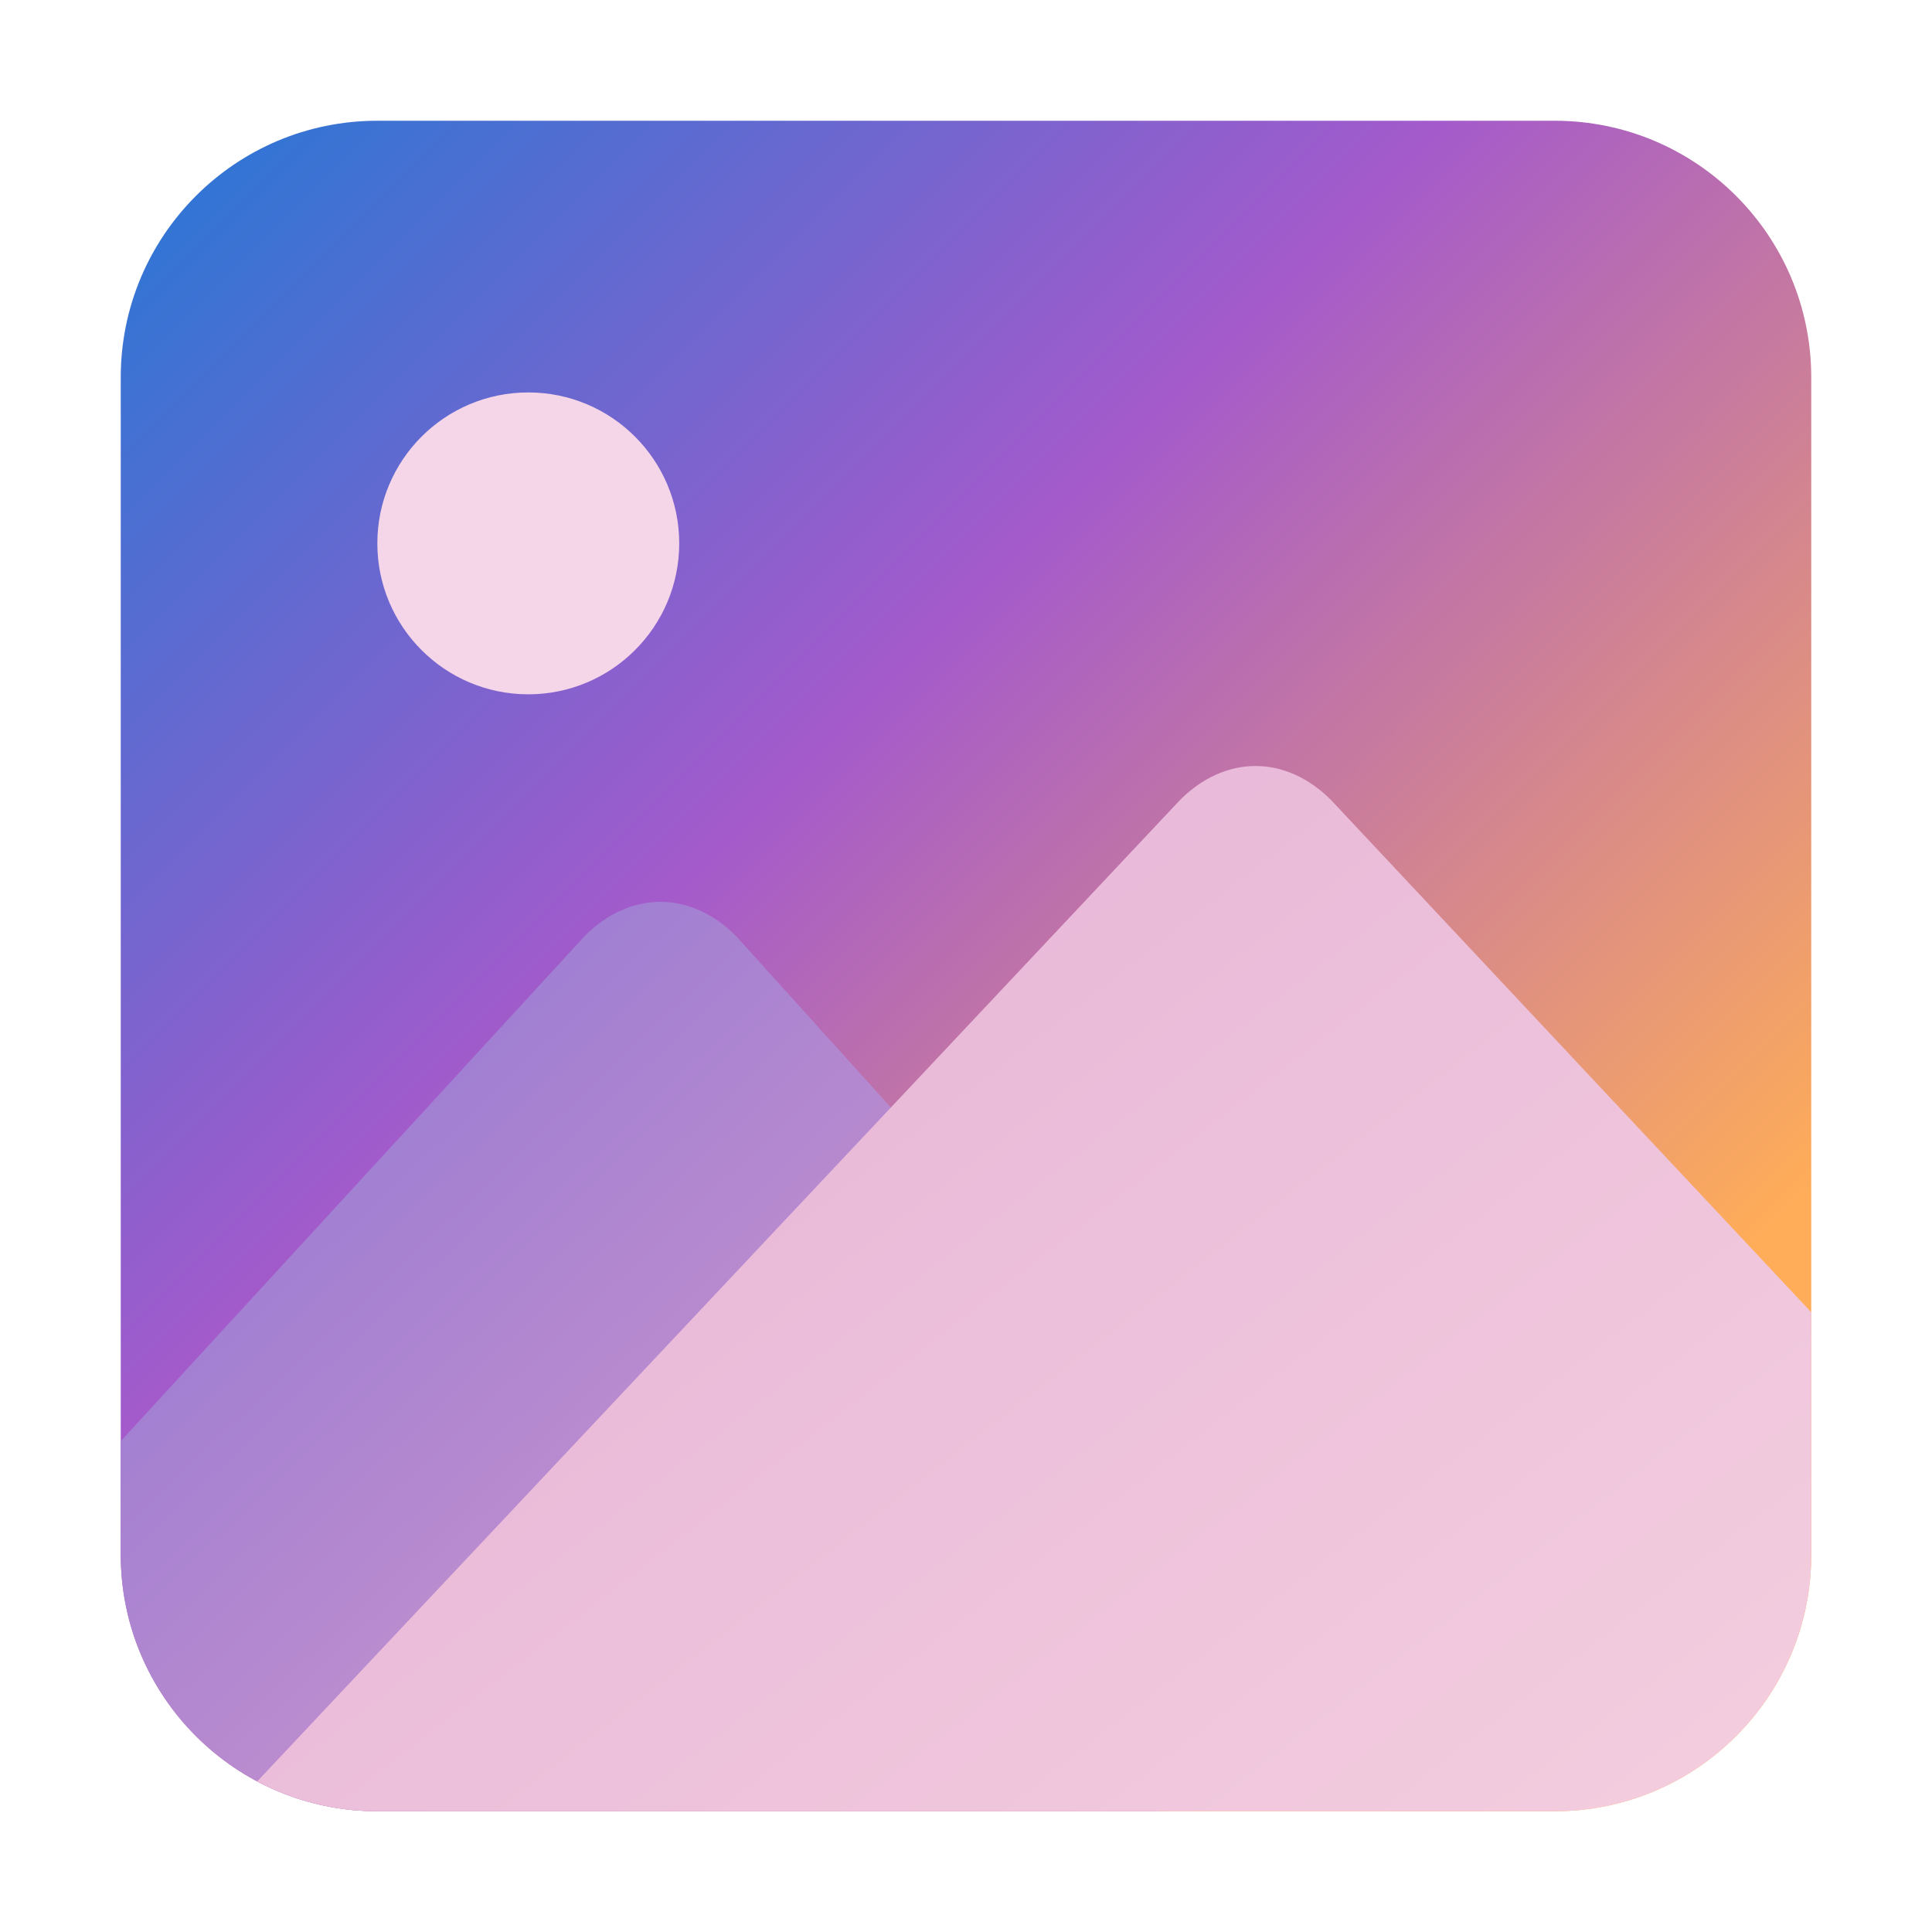
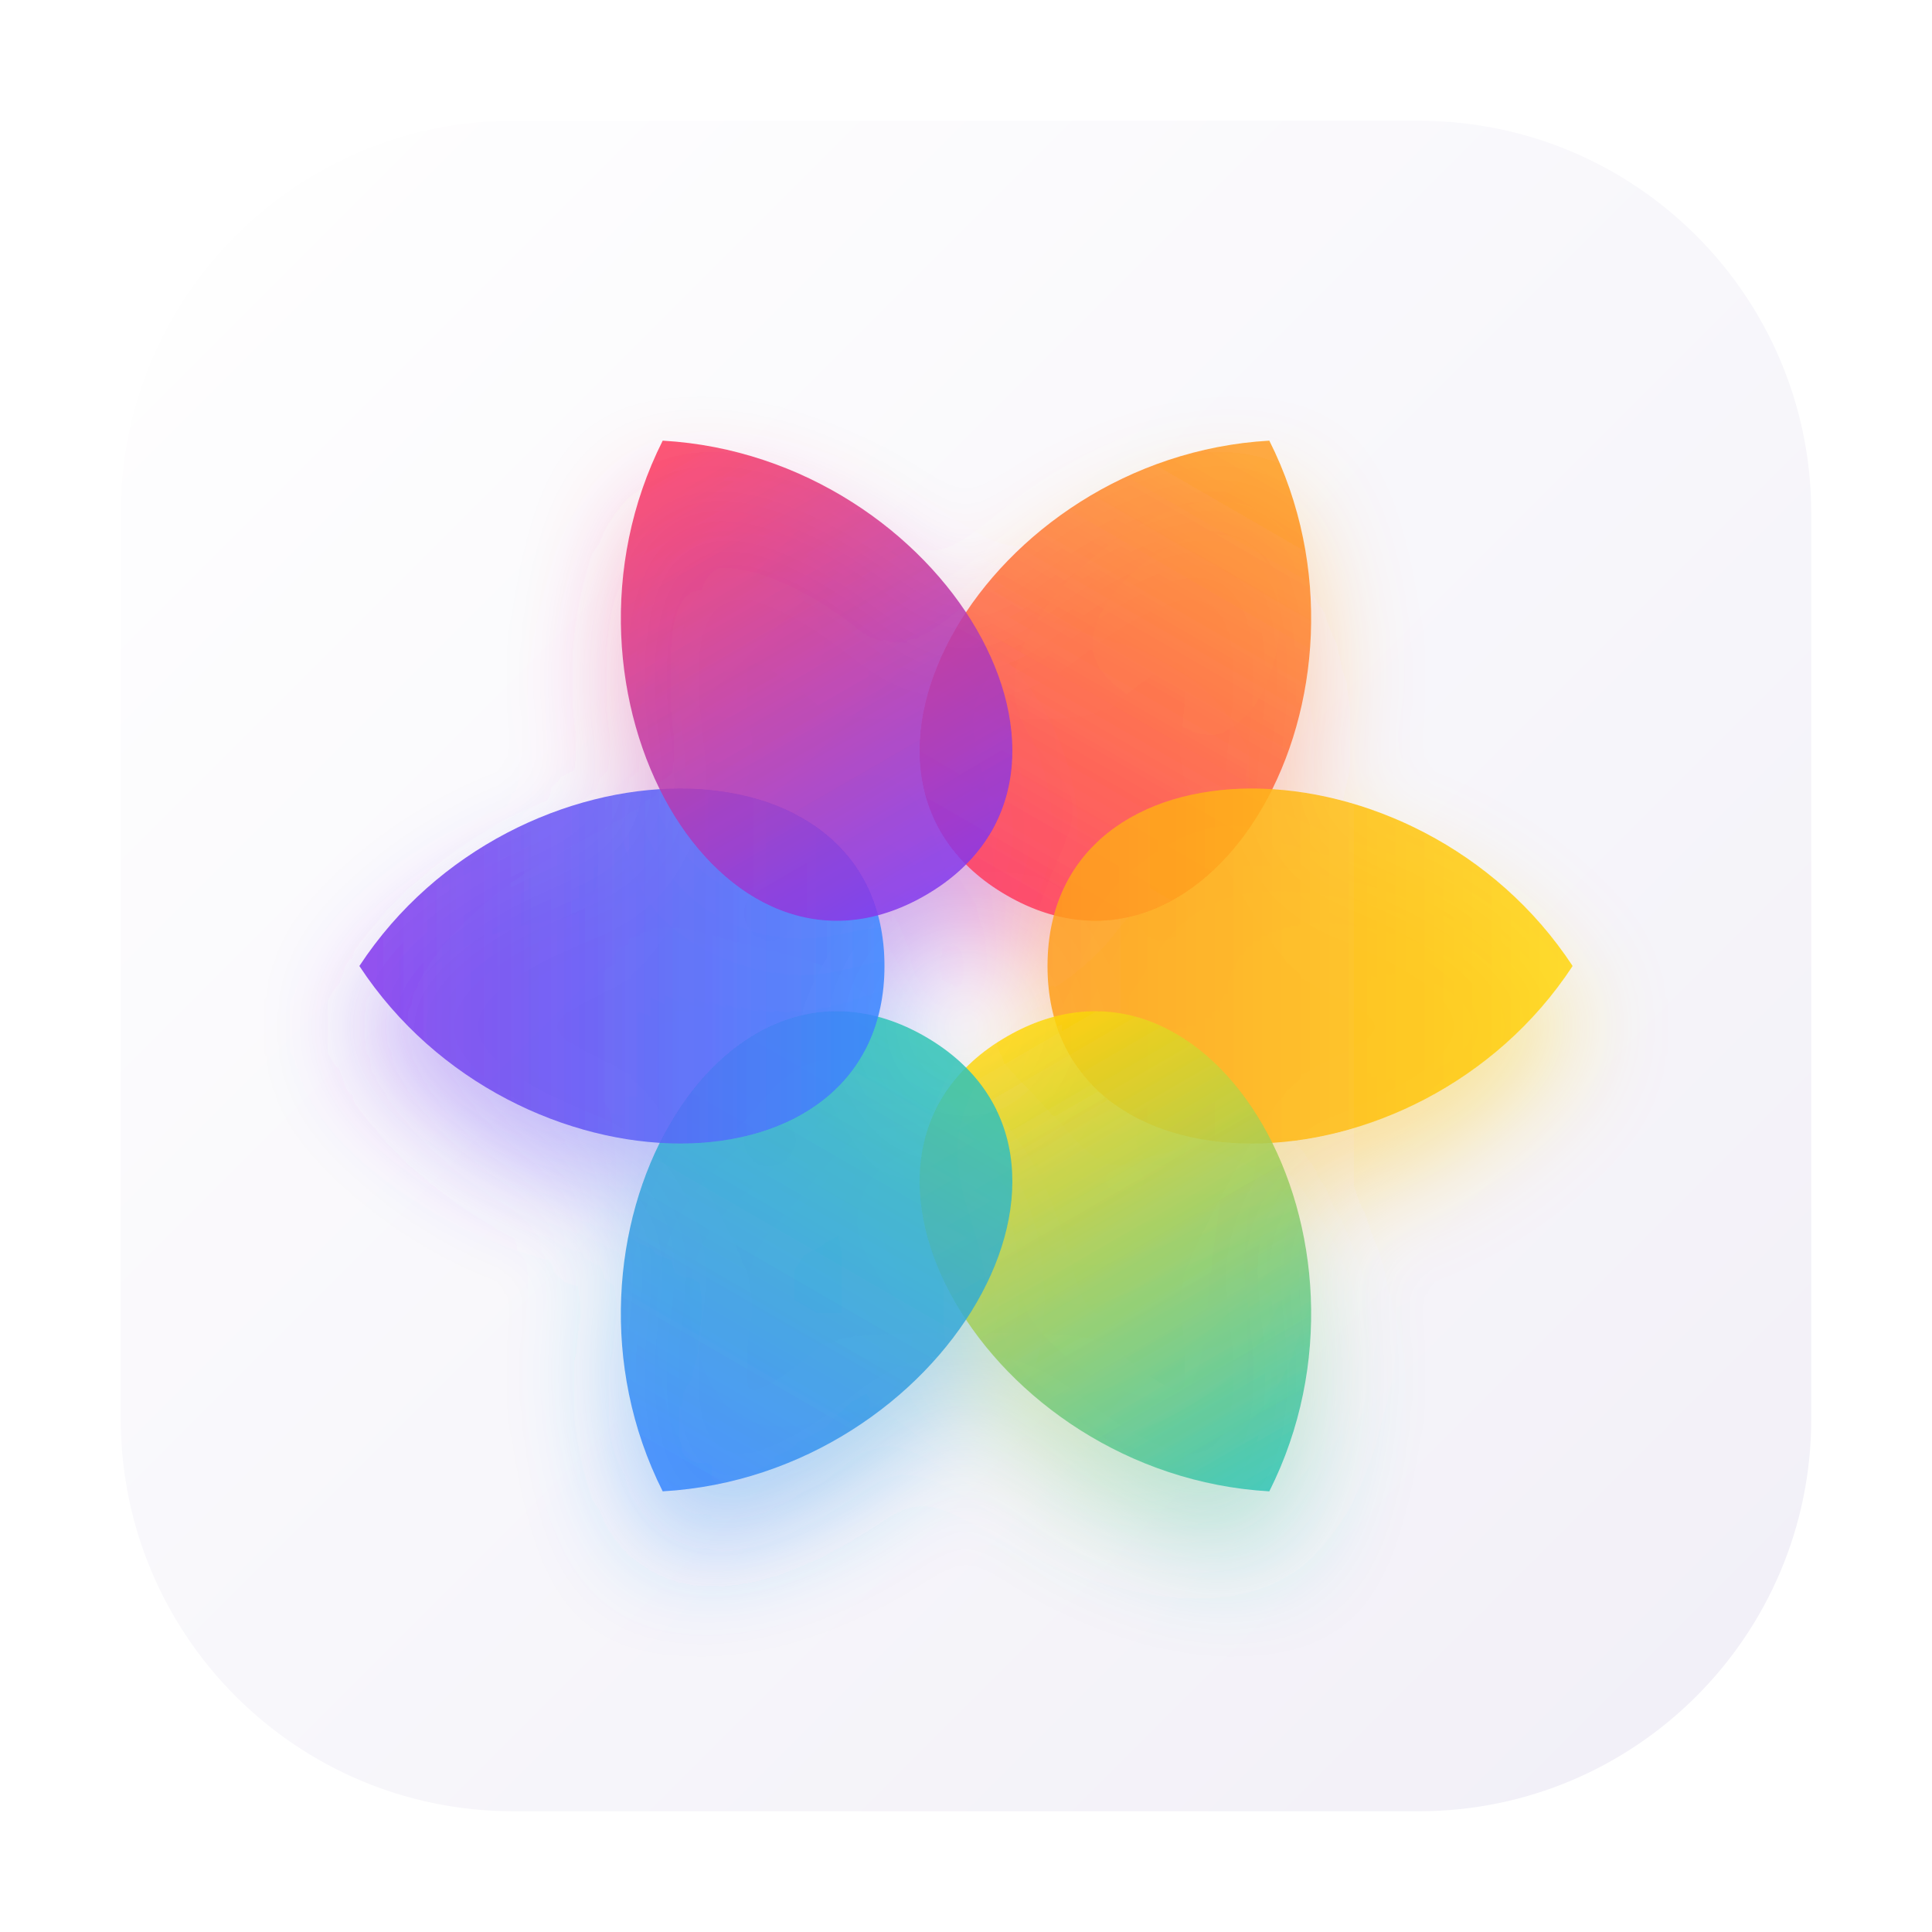
<svg xmlns="http://www.w3.org/2000/svg" width="512" height="512" viewBox="0 0 512 512">
  <defs>
-     <clipPath id="clip-path-1">
-       <path d="M100 32 L412 32 C449.555 32 480 62.445 480 100 L480 412 C480 449.555 449.555 480 412 480 L100 480 C62.445 480 32 449.555 32 412 L32 100 C32 62.445 62.445 32 100 32 Z" />
-     </clipPath>
-     <linearGradient id="linear-gradient-1" x1="32" y1="32" x2="480" y2="480" gradientUnits="userSpaceOnUse">
-       <stop offset="0" stop-color="#2478d5" />
-       <stop offset="0.391" stop-color="#a45acb" />
-       <stop offset="0.817" stop-color="#ffad58" />
+     <linearGradient id="gp-g0" x1="0" y1="-150" x2="0" y2="-8" gradientUnits="userSpaceOnUse">
+       <stop offset="0" stop-color="#ff3b5c" />
+       <stop offset="1" stop-color="#ff9f1c" />
    </linearGradient>
-     <linearGradient id="linear-gradient-2" x1="43" y1="239" x2="291.575" y2="502.549" gradientUnits="userSpaceOnUse">
-       <stop offset="0" stop-color="#8c75d5" />
-       <stop offset="1" stop-color="#e5a0c9" />
+     <linearGradient id="gp-g1" x1="0" y1="-150" x2="0" y2="-8" gradientUnits="userSpaceOnUse">
+       <stop offset="0" stop-color="#ff9f1c" />
+       <stop offset="1" stop-color="#ffd60a" />
    </linearGradient>
-     <linearGradient id="linear-gradient-3" x1="176.724" y1="203" x2="445.228" y2="548.08" gradientUnits="userSpaceOnUse">
-       <stop offset="0" stop-color="#e6b4d7" />
-       <stop offset="1" stop-color="#f5d0df" />
+     <linearGradient id="gp-g2" x1="0" y1="-150" x2="0" y2="-8" gradientUnits="userSpaceOnUse">
+       <stop offset="0" stop-color="#ffd60a" />
+       <stop offset="1" stop-color="#2ec4b6" />
    </linearGradient>
+     <linearGradient id="gp-g3" x1="0" y1="-150" x2="0" y2="-8" gradientUnits="userSpaceOnUse">
+       <stop offset="0" stop-color="#2ec4b6" />
+       <stop offset="1" stop-color="#3a86ff" />
+     </linearGradient>
+     <linearGradient id="gp-g4" x1="0" y1="-150" x2="0" y2="-8" gradientUnits="userSpaceOnUse">
+       <stop offset="0" stop-color="#3a86ff" />
+       <stop offset="1" stop-color="#8338ec" />
+     </linearGradient>
+     <linearGradient id="gp-g5" x1="0" y1="-150" x2="0" y2="-8" gradientUnits="userSpaceOnUse">
+       <stop offset="0" stop-color="#8338ec" />
+       <stop offset="1" stop-color="#ff3b5c" />
+     </linearGradient>
+     <linearGradient id="lg-face" x1="32" y1="32" x2="480" y2="480" gradientUnits="userSpaceOnUse">
+       <stop offset="0" stop-color="#ffffff" />
+       <stop offset="1" stop-color="#f1eff7" />
+     </linearGradient>
+     <filter id="lg-shadow" x="-30%" y="-30%" width="160%" height="170%">
+       <feGaussianBlur in="SourceGraphic" stdDeviation="14" result="b" />
+       <feOffset in="b" dx="0" dy="16" result="o" />
+       <feColorMatrix in="o" type="matrix" values="1 0 0 0 0  0 1 0 0 0  0 0 1 0 0  0 0 0 0.45 0" result="s" />
+       <feMerge>
+         <feMergeNode in="s" />
+         <feMergeNode in="SourceGraphic" />
+       </feMerge>
+     </filter>
  </defs>
-   <g id="Layer_1" data-name="Layer 1">
-     <g clip-path="url(#clip-path-1)">
-       <rect x="32" y="32" width="448" height="448" fill="url(#linear-gradient-1)" />
-       <circle cx="140" cy="144" r="40" fill="#f5d6e8" />
-       <path d="M19.731 395.269 L155 248 C167 236 183 236 195 248 L307 372 L307 488 L19.731 488 Z" fill="url(#linear-gradient-2)" />
-       <path d="M60.724 480 L312.724 212 C324.724 200 340.724 200 352.724 212 L532.724 404 L532.724 480 L176.724 480 Z" fill="url(#linear-gradient-3)" />
+   <rect x="32" y="32" width="448" height="448" rx="104" fill="url(#lg-face)" />
+   <g filter="url(#lg-shadow)">
+     <g style="mix-blend-mode: multiply">
+       <path d="M0 -8 C -64 -50, -64 -150, 0 -150 C 64 -150, 64 -50, 0 -8 Z" fill="url(#gp-g0)" opacity="0.85" transform="translate(256 256) rotate(30) translate(0 -168.6) scale(0.98 -0.98)" />
+       <path d="M0 -8 C -64 -50, -64 -150, 0 -150 C 64 -150, 64 -50, 0 -8 Z" fill="url(#gp-g1)" opacity="0.85" transform="translate(256 256) rotate(90) translate(0 -168.6) scale(0.98 -0.98)" />
+       <path d="M0 -8 C -64 -50, -64 -150, 0 -150 C 64 -150, 64 -50, 0 -8 Z" fill="url(#gp-g2)" opacity="0.85" transform="translate(256 256) rotate(150) translate(0 -168.6) scale(0.98 -0.98)" />
+       <path d="M0 -8 C -64 -50, -64 -150, 0 -150 C 64 -150, 64 -50, 0 -8 Z" fill="url(#gp-g3)" opacity="0.85" transform="translate(256 256) rotate(210) translate(0 -168.6) scale(0.98 -0.98)" />
+       <path d="M0 -8 C -64 -50, -64 -150, 0 -150 C 64 -150, 64 -50, 0 -8 Z" fill="url(#gp-g4)" opacity="0.85" transform="translate(256 256) rotate(270) translate(0 -168.6) scale(0.98 -0.98)" />
+       <path d="M0 -8 C -64 -50, -64 -150, 0 -150 C 64 -150, 64 -50, 0 -8 Z" fill="url(#gp-g5)" opacity="0.85" transform="translate(256 256) rotate(330) translate(0 -168.6) scale(0.98 -0.98)" />
    </g>
  </g>
</svg>
